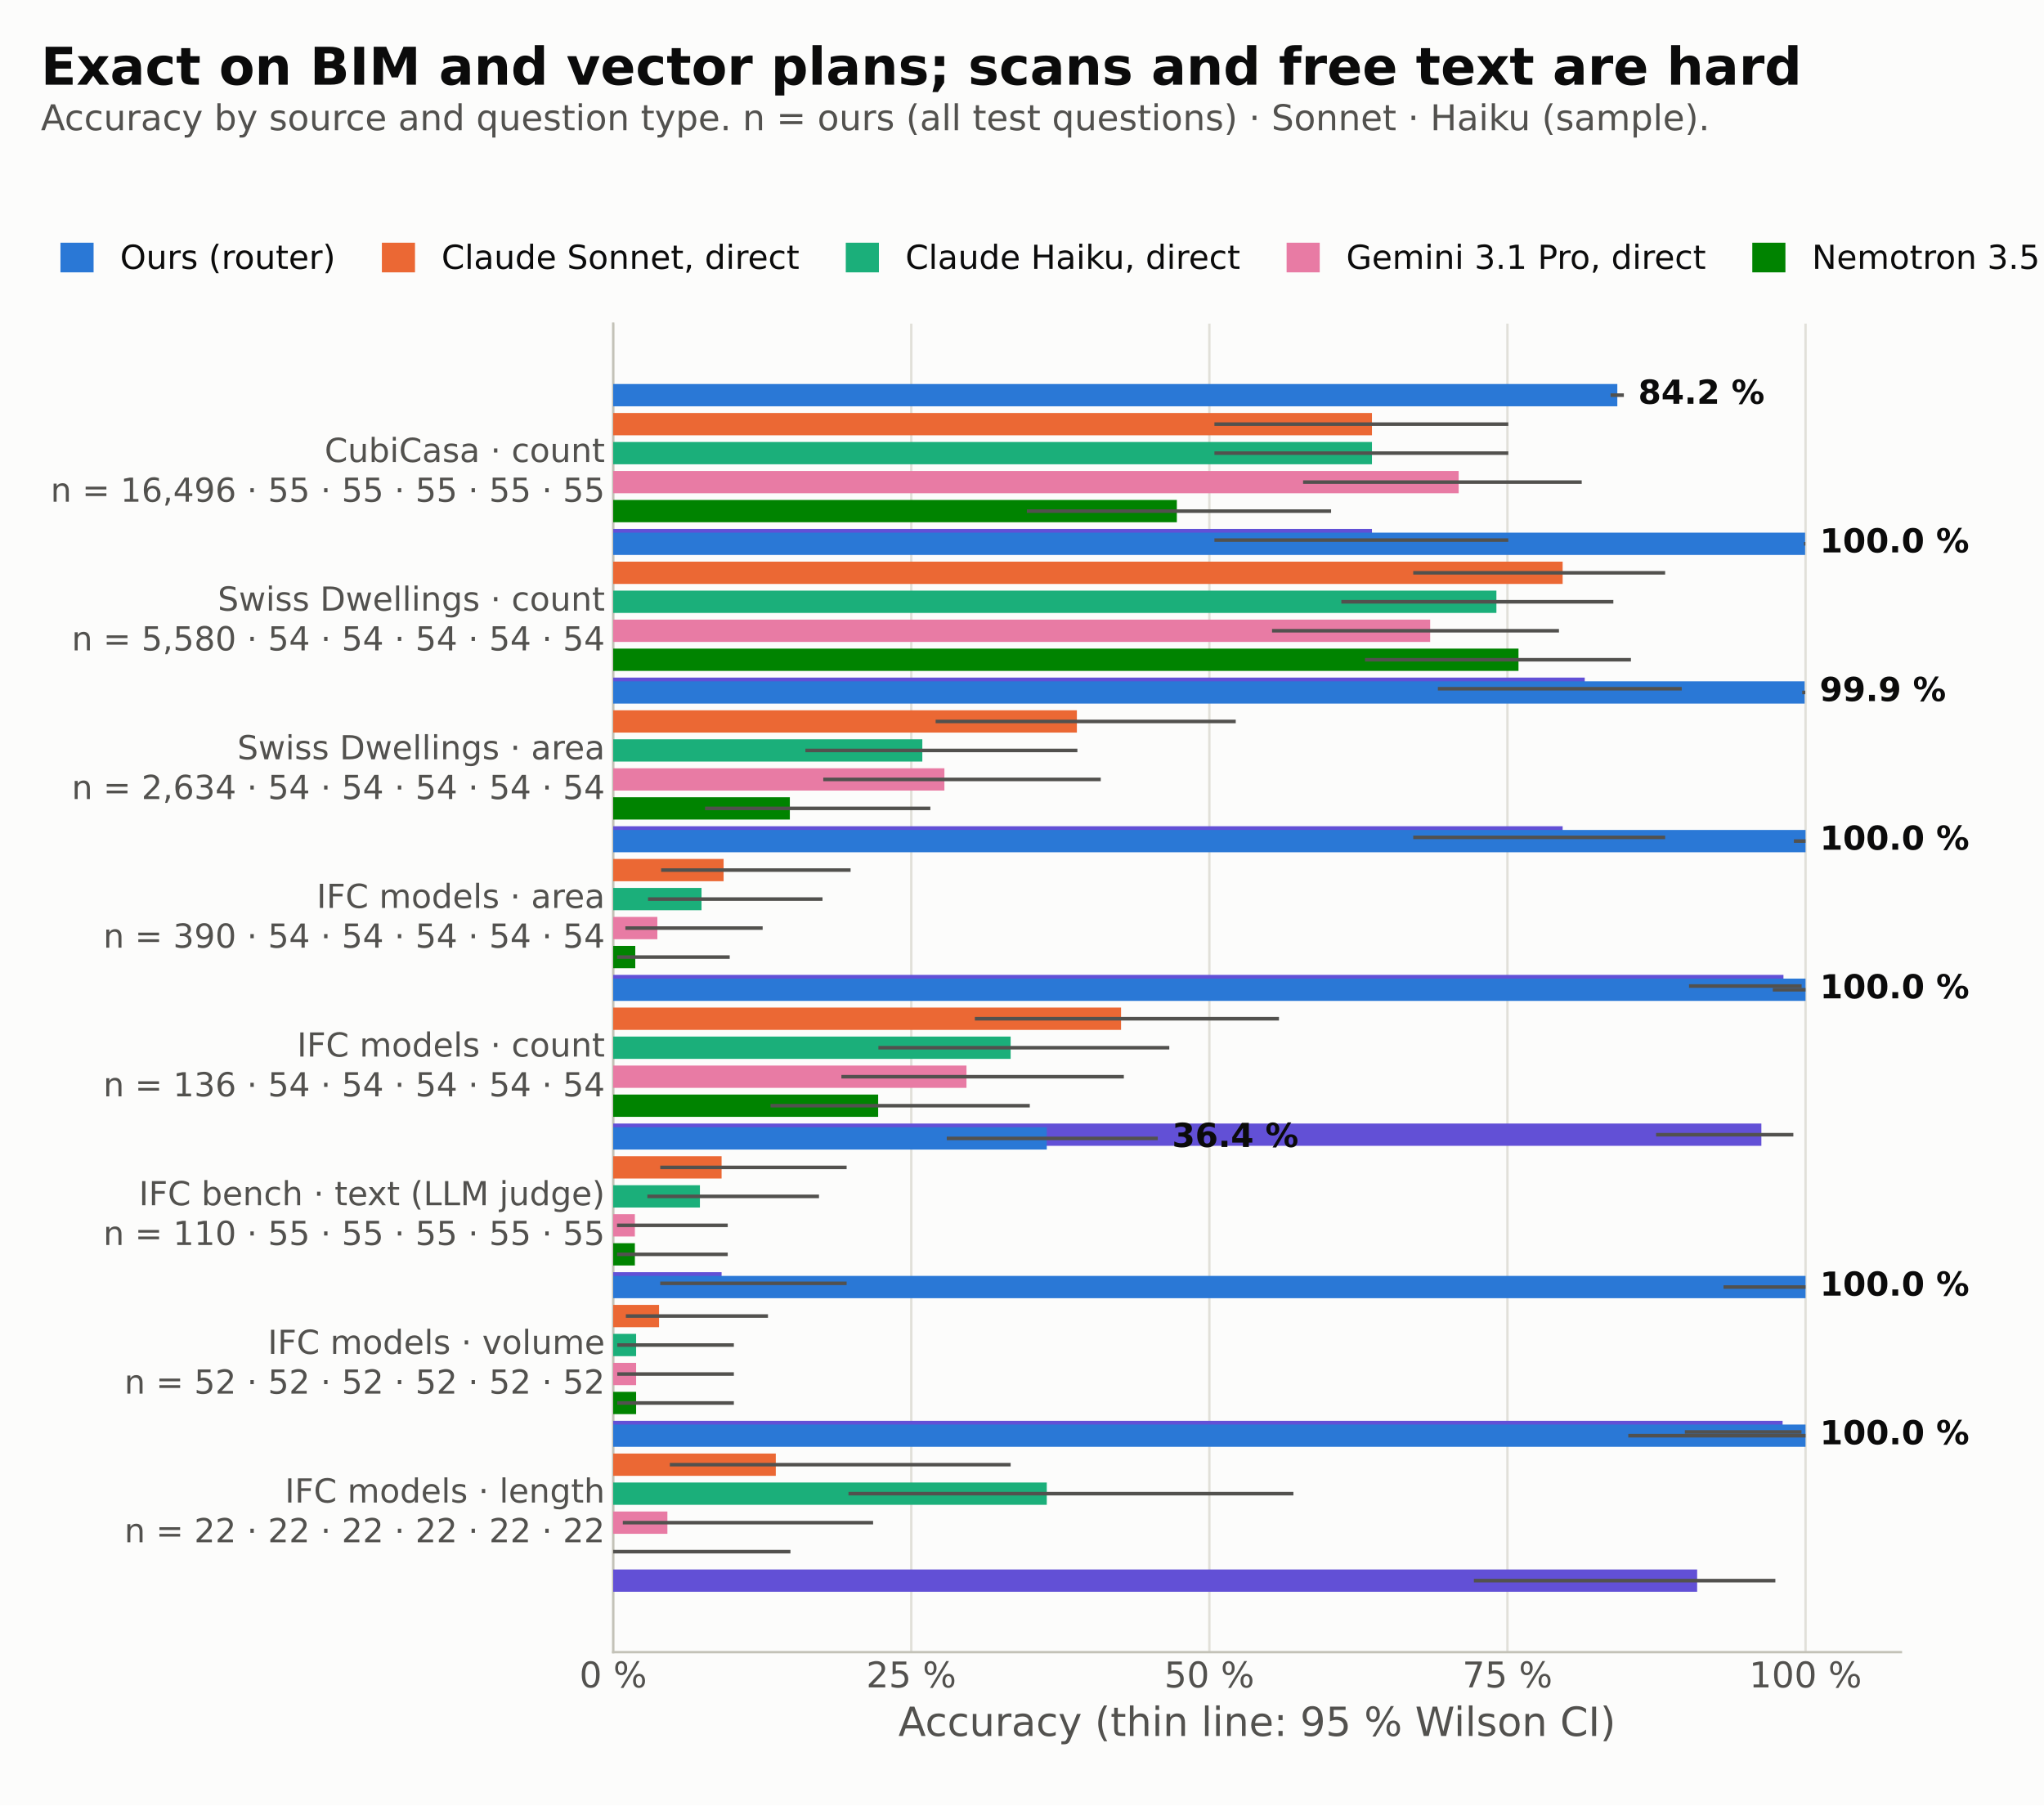
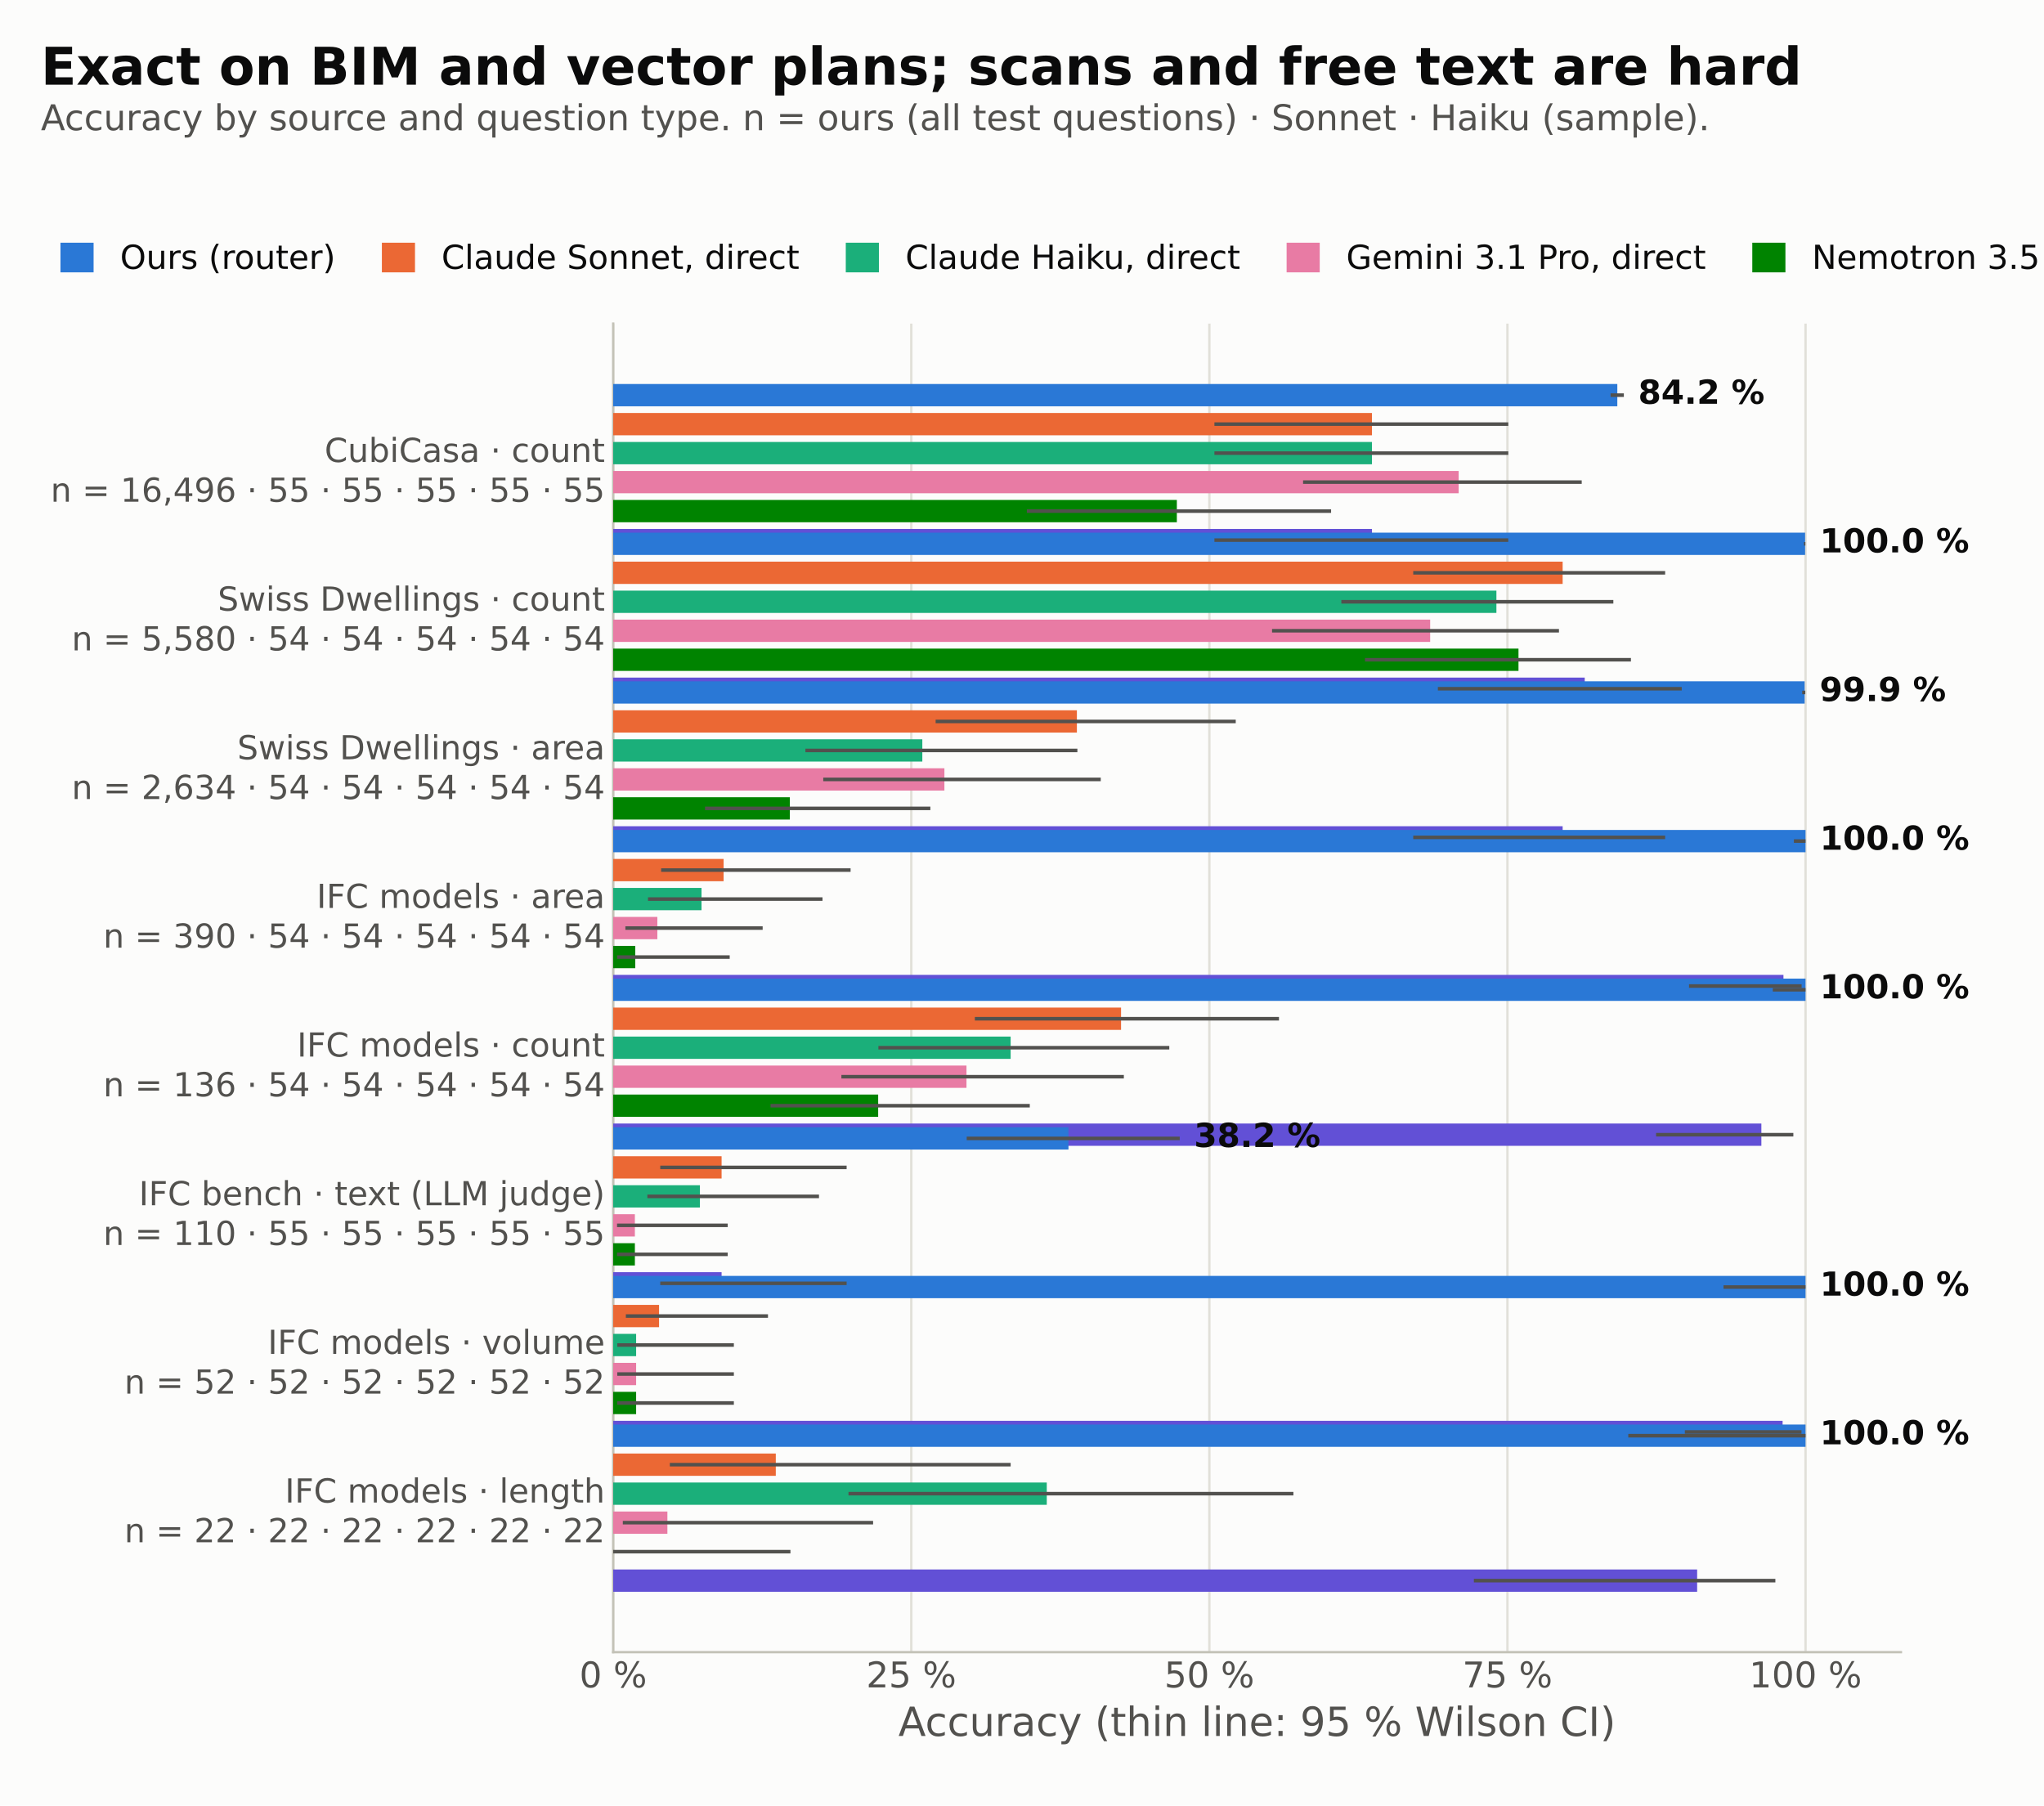
<svg xmlns="http://www.w3.org/2000/svg" width="864pt" height="763.2pt" viewBox="0 0 864 763.2" version="1.1">
  <defs>
    <style type="text/css">*{stroke-linejoin: round; stroke-linecap: butt}</style>
  </defs>
  <g id="figure_1">
    <g id="patch_1">
      <path d="M 0 763.2  L 864 763.2  L 864 0  L 0 0  z " style="fill: #fcfcfb" />
    </g>
    <g id="axes_1">
      <g id="patch_2">
        <path d="M 259.2 698.4  L 803.52 698.4  L 803.52 136.8  L 259.2 136.8  z " style="fill: #fcfcfb" />
      </g>
      <g id="matplotlib.axis_1">
        <g id="xtick_1">
          <g id="line2d_1">
-             <path d="M 259.2 698.4  L 259.2 136.8  " clip-path="url(#p89547abc5b)" style="fill: none; stroke: #e1e0d9; stroke-linecap: square" />
+             <path d="M 259.2 698.4  L 259.2 136.8  " clip-path="url(#p0545874acb)" style="fill: none; stroke: #e1e0d9; stroke-linecap: square" />
          </g>
          <g id="line2d_2" />
          <g id="text_1">
            <text style="font-size: 15px; font-family: 'DejaVu Sans'; text-anchor: middle; fill: #52514e" x="259.2" y="713.296" transform="rotate(-0 259.2 713.2965)">0 %</text>
          </g>
        </g>
        <g id="xtick_2">
          <g id="line2d_3">
-             <path d="M 385.2 698.4  L 385.2 136.8  " clip-path="url(#p89547abc5b)" style="fill: none; stroke: #e1e0d9; stroke-linecap: square" />
+             <path d="M 385.2 698.4  L 385.2 136.8  " clip-path="url(#p0545874acb)" style="fill: none; stroke: #e1e0d9; stroke-linecap: square" />
          </g>
          <g id="line2d_4" />
          <g id="text_2">
            <text style="font-size: 15px; font-family: 'DejaVu Sans'; text-anchor: middle; fill: #52514e" x="385.2" y="713.296" transform="rotate(-0 385.2 713.2965)">25 %</text>
          </g>
        </g>
        <g id="xtick_3">
          <g id="line2d_5">
-             <path d="M 511.2 698.4  L 511.2 136.8  " clip-path="url(#p89547abc5b)" style="fill: none; stroke: #e1e0d9; stroke-linecap: square" />
+             <path d="M 511.2 698.4  L 511.2 136.8  " clip-path="url(#p0545874acb)" style="fill: none; stroke: #e1e0d9; stroke-linecap: square" />
          </g>
          <g id="line2d_6" />
          <g id="text_3">
            <text style="font-size: 15px; font-family: 'DejaVu Sans'; text-anchor: middle; fill: #52514e" x="511.2" y="713.296" transform="rotate(-0 511.2 713.2965)">50 %</text>
          </g>
        </g>
        <g id="xtick_4">
          <g id="line2d_7">
-             <path d="M 637.2 698.4  L 637.2 136.8  " clip-path="url(#p89547abc5b)" style="fill: none; stroke: #e1e0d9; stroke-linecap: square" />
+             <path d="M 637.2 698.4  L 637.2 136.8  " clip-path="url(#p0545874acb)" style="fill: none; stroke: #e1e0d9; stroke-linecap: square" />
          </g>
          <g id="line2d_8" />
          <g id="text_4">
            <text style="font-size: 15px; font-family: 'DejaVu Sans'; text-anchor: middle; fill: #52514e" x="637.2" y="713.296" transform="rotate(-0 637.2 713.2965)">75 %</text>
          </g>
        </g>
        <g id="xtick_5">
          <g id="line2d_9">
-             <path d="M 763.2 698.4  L 763.2 136.8  " clip-path="url(#p89547abc5b)" style="fill: none; stroke: #e1e0d9; stroke-linecap: square" />
+             <path d="M 763.2 698.4  L 763.2 136.8  " clip-path="url(#p0545874acb)" style="fill: none; stroke: #e1e0d9; stroke-linecap: square" />
          </g>
          <g id="line2d_10" />
          <g id="text_5">
            <text style="font-size: 15px; font-family: 'DejaVu Sans'; text-anchor: middle; fill: #52514e" x="763.2" y="713.296" transform="rotate(-0 763.2 713.2965)">100 %</text>
          </g>
        </g>
        <g id="text_6">
          <text style="font-size: 17px; font-family: 'DejaVu Sans'; text-anchor: middle; fill: #52514e" x="531.36" y="733.817" transform="rotate(-0 531.36 733.8173)">Accuracy (thin line: 95 % Wilson CI)</text>
        </g>
      </g>
      <g id="matplotlib.axis_2">
        <g id="ytick_1">
          <g id="line2d_11" />
          <g id="text_7">
            <text style="font-size: 14px; font-family: 'DejaVu Sans'; fill: #52514e" transform="translate(137.2009 195.291)">CubiCasa · count</text>
            <text style="font-size: 14px; font-family: 'DejaVu Sans'; fill: #52514e" transform="translate(21.39469 212.0937)">n = 16,496 · 55 · 55 · 55 · 55 · 55</text>
          </g>
        </g>
        <g id="ytick_2">
          <g id="line2d_12" />
          <g id="text_8">
            <text style="font-size: 14px; font-family: 'DejaVu Sans'; fill: #52514e" transform="translate(92.02688 258.1273)">Swiss Dwellings · count</text>
            <text style="font-size: 14px; font-family: 'DejaVu Sans'; fill: #52514e" transform="translate(30.30219 274.93)">n = 5,580 · 54 · 54 · 54 · 54 · 54</text>
          </g>
        </g>
        <g id="ytick_3">
          <g id="line2d_13" />
          <g id="text_9">
            <text style="font-size: 14px; font-family: 'DejaVu Sans'; fill: #52514e" transform="translate(100.3044 320.9637)">Swiss Dwellings · area</text>
            <text style="font-size: 14px; font-family: 'DejaVu Sans'; fill: #52514e" transform="translate(30.30219 337.7664)">n = 2,634 · 54 · 54 · 54 · 54 · 54</text>
          </g>
        </g>
        <g id="ytick_4">
          <g id="line2d_14" />
          <g id="text_10">
            <text style="font-size: 14px; font-family: 'DejaVu Sans'; fill: #52514e" transform="translate(133.8366 383.8)">IFC models · area</text>
            <text style="font-size: 14px; font-family: 'DejaVu Sans'; fill: #52514e" transform="translate(43.65906 400.6028)">n = 390 · 54 · 54 · 54 · 54 · 54</text>
          </g>
        </g>
        <g id="ytick_5">
          <g id="line2d_15" />
          <g id="text_11">
            <text style="font-size: 14px; font-family: 'DejaVu Sans'; fill: #52514e" transform="translate(125.5591 446.6364)">IFC models · count</text>
            <text style="font-size: 14px; font-family: 'DejaVu Sans'; fill: #52514e" transform="translate(43.65906 463.4391)">n = 136 · 54 · 54 · 54 · 54 · 54</text>
          </g>
        </g>
        <g id="ytick_6">
          <g id="line2d_16" />
          <g id="text_12">
            <text style="font-size: 14px; font-family: 'DejaVu Sans'; fill: #52514e" transform="translate(58.71125 509.4728)">IFC bench · text (LLM judge)</text>
            <text style="font-size: 14px; font-family: 'DejaVu Sans'; fill: #52514e" transform="translate(43.65906 526.2755)">n = 110 · 55 · 55 · 55 · 55 · 55</text>
          </g>
        </g>
        <g id="ytick_7">
          <g id="line2d_17" />
          <g id="text_13">
            <text style="font-size: 14px; font-family: 'DejaVu Sans'; fill: #52514e" transform="translate(113.1909 572.3091)">IFC models · volume</text>
            <text style="font-size: 14px; font-family: 'DejaVu Sans'; fill: #52514e" transform="translate(52.56656 589.1119)">n = 52 · 52 · 52 · 52 · 52 · 52</text>
          </g>
        </g>
        <g id="ytick_8">
          <g id="line2d_18" />
          <g id="text_14">
            <text style="font-size: 14px; font-family: 'DejaVu Sans'; fill: #52514e" transform="translate(120.4316 635.1455)">IFC models · length</text>
            <text style="font-size: 14px; font-family: 'DejaVu Sans'; fill: #52514e" transform="translate(52.56656 651.9482)">n = 22 · 22 · 22 · 22 · 22 · 22</text>
          </g>
        </g>
      </g>
      <g id="patch_3">
        <path d="M 259.2 698.4  L 259.2 136.8  " style="fill: none; stroke: #c3c2b7; stroke-linejoin: miter; stroke-linecap: square" />
      </g>
      <g id="patch_4">
        <path d="M 259.2 698.4  L 803.52 698.4  " style="fill: none; stroke: #c3c2b7; stroke-linejoin: miter; stroke-linecap: square" />
      </g>
      <g id="patch_5">
-         <path d="M 259.2 171.753  L 683.64 171.753  L 683.64 162.327  L 259.2 162.327  z " clip-path="url(#p89547abc5b)" style="fill: #2a78d6" />
+         <path d="M 259.2 171.753  L 683.64 171.753  L 683.64 162.327  L 259.2 162.327  z " clip-path="url(#p0545874acb)" style="fill: #2a78d6" />
      </g>
      <g id="text_15">
        <text style="font-weight: 700; font-size: 14px; font-family: 'DejaVu Sans'; text-anchor: start; fill: #0b0b0b" x="692.452" y="170.677" transform="rotate(-0 692.4524 170.6767)">84.2 %</text>
      </g>
      <g id="patch_6">
-         <path d="M 259.2 184.006  L 579.927 184.006  L 579.927 174.58  L 259.2 174.58  z " clip-path="url(#p89547abc5b)" style="fill: #eb6834" />
+         <path d="M 259.2 184.006  L 579.927 184.006  L 579.927 174.58  L 259.2 174.58  z " clip-path="url(#p0545874acb)" style="fill: #eb6834" />
      </g>
      <g id="patch_7">
-         <path d="M 259.2 196.259  L 579.927 196.259  L 579.927 186.833  L 259.2 186.833  z " clip-path="url(#p89547abc5b)" style="fill: #1baf7a" />
+         <path d="M 259.2 196.259  L 579.927 196.259  L 579.927 186.833  L 259.2 186.833  z " clip-path="url(#p0545874acb)" style="fill: #1baf7a" />
      </g>
      <g id="patch_8">
-         <path d="M 259.2 208.512  L 616.582 208.512  L 616.582 199.087  L 259.2 199.087  z " clip-path="url(#p89547abc5b)" style="fill: #e87ba4" />
+         <path d="M 259.2 208.512  L 616.582 208.512  L 616.582 199.087  L 259.2 199.087  z " clip-path="url(#p0545874acb)" style="fill: #e87ba4" />
      </g>
      <g id="patch_9">
-         <path d="M 259.2 220.765  L 497.455 220.765  L 497.455 211.34  L 259.2 211.34  z " clip-path="url(#p89547abc5b)" style="fill: #008300" />
+         <path d="M 259.2 220.765  L 497.455 220.765  L 497.455 211.34  L 259.2 211.34  z " clip-path="url(#p0545874acb)" style="fill: #008300" />
      </g>
      <g id="patch_10">
-         <path d="M 259.2 233.018  L 579.927 233.018  L 579.927 223.593  L 259.2 223.593  z " clip-path="url(#p89547abc5b)" style="fill: #6250d6" />
+         <path d="M 259.2 233.018  L 579.927 233.018  L 579.927 223.593  L 259.2 223.593  z " clip-path="url(#p0545874acb)" style="fill: #6250d6" />
      </g>
      <g id="patch_11">
-         <path d="M 259.2 234.589  L 763.019 234.589  L 763.019 225.164  L 259.2 225.164  z " clip-path="url(#p89547abc5b)" style="fill: #2a78d6" />
+         <path d="M 259.2 234.589  L 763.019 234.589  L 763.019 225.164  L 259.2 225.164  z " clip-path="url(#p0545874acb)" style="fill: #2a78d6" />
      </g>
      <g id="text_16">
        <text style="font-weight: 700; font-size: 14px; font-family: 'DejaVu Sans'; text-anchor: start; fill: #0b0b0b" x="769.198" y="233.513" transform="rotate(-0 769.1985 233.5131)">100.0 %</text>
      </g>
      <g id="patch_12">
-         <path d="M 259.2 246.842  L 660.533 246.842  L 660.533 237.417  L 259.2 237.417  z " clip-path="url(#p89547abc5b)" style="fill: #eb6834" />
+         <path d="M 259.2 246.842  L 660.533 246.842  L 660.533 237.417  L 259.2 237.417  z " clip-path="url(#p0545874acb)" style="fill: #eb6834" />
      </g>
      <g id="patch_13">
-         <path d="M 259.2 259.095  L 632.533 259.095  L 632.533 249.67  L 259.2 249.67  z " clip-path="url(#p89547abc5b)" style="fill: #1baf7a" />
+         <path d="M 259.2 259.095  L 632.533 259.095  L 632.533 249.67  L 259.2 249.67  z " clip-path="url(#p0545874acb)" style="fill: #1baf7a" />
      </g>
      <g id="patch_14">
-         <path d="M 259.2 271.348  L 604.533 271.348  L 604.533 261.923  L 259.2 261.923  z " clip-path="url(#p89547abc5b)" style="fill: #e87ba4" />
+         <path d="M 259.2 271.348  L 604.533 271.348  L 604.533 261.923  L 259.2 261.923  z " clip-path="url(#p0545874acb)" style="fill: #e87ba4" />
      </g>
      <g id="patch_15">
-         <path d="M 259.2 283.601  L 641.867 283.601  L 641.867 274.176  L 259.2 274.176  z " clip-path="url(#p89547abc5b)" style="fill: #008300" />
+         <path d="M 259.2 283.601  L 641.867 283.601  L 641.867 274.176  L 259.2 274.176  z " clip-path="url(#p0545874acb)" style="fill: #008300" />
      </g>
      <g id="patch_16">
-         <path d="M 259.2 295.855  L 669.867 295.855  L 669.867 286.429  L 259.2 286.429  z " clip-path="url(#p89547abc5b)" style="fill: #6250d6" />
+         <path d="M 259.2 295.855  L 669.867 295.855  L 669.867 286.429  L 259.2 286.429  z " clip-path="url(#p0545874acb)" style="fill: #6250d6" />
      </g>
      <g id="patch_17">
-         <path d="M 259.2 297.425  L 762.817 297.425  L 762.817 288  L 259.2 288  z " clip-path="url(#p89547abc5b)" style="fill: #2a78d6" />
+         <path d="M 259.2 297.425  L 762.817 297.425  L 762.817 288  L 259.2 288  z " clip-path="url(#p0545874acb)" style="fill: #2a78d6" />
      </g>
      <g id="text_17">
        <text style="font-weight: 700; font-size: 14px; font-family: 'DejaVu Sans'; text-anchor: start; fill: #0b0b0b" x="769.143" y="296.349" transform="rotate(-0 769.143 296.3494)">99.9 %</text>
      </g>
      <g id="patch_18">
-         <path d="M 259.2 309.679  L 455.2 309.679  L 455.2 300.253  L 259.2 300.253  z " clip-path="url(#p89547abc5b)" style="fill: #eb6834" />
+         <path d="M 259.2 309.679  L 455.2 309.679  L 455.2 300.253  L 259.2 300.253  z " clip-path="url(#p0545874acb)" style="fill: #eb6834" />
      </g>
      <g id="patch_19">
-         <path d="M 259.2 321.932  L 389.867 321.932  L 389.867 312.506  L 259.2 312.506  z " clip-path="url(#p89547abc5b)" style="fill: #1baf7a" />
+         <path d="M 259.2 321.932  L 389.867 321.932  L 389.867 312.506  L 259.2 312.506  z " clip-path="url(#p0545874acb)" style="fill: #1baf7a" />
      </g>
      <g id="patch_20">
-         <path d="M 259.2 334.185  L 399.2 334.185  L 399.2 324.759  L 259.2 324.759  z " clip-path="url(#p89547abc5b)" style="fill: #e87ba4" />
+         <path d="M 259.2 334.185  L 399.2 334.185  L 399.2 324.759  L 259.2 324.759  z " clip-path="url(#p0545874acb)" style="fill: #e87ba4" />
      </g>
      <g id="patch_21">
-         <path d="M 259.2 346.438  L 333.867 346.438  L 333.867 337.012  L 259.2 337.012  z " clip-path="url(#p89547abc5b)" style="fill: #008300" />
+         <path d="M 259.2 346.438  L 333.867 346.438  L 333.867 337.012  L 259.2 337.012  z " clip-path="url(#p0545874acb)" style="fill: #008300" />
      </g>
      <g id="patch_22">
-         <path d="M 259.2 358.691  L 660.533 358.691  L 660.533 349.265  L 259.2 349.265  z " clip-path="url(#p89547abc5b)" style="fill: #6250d6" />
+         <path d="M 259.2 358.691  L 660.533 358.691  L 660.533 349.265  L 259.2 349.265  z " clip-path="url(#p0545874acb)" style="fill: #6250d6" />
      </g>
      <g id="patch_23">
-         <path d="M 259.2 360.262  L 763.2 360.262  L 763.2 350.836  L 259.2 350.836  z " clip-path="url(#p89547abc5b)" style="fill: #2a78d6" />
+         <path d="M 259.2 360.262  L 763.2 360.262  L 763.2 350.836  L 259.2 350.836  z " clip-path="url(#p0545874acb)" style="fill: #2a78d6" />
      </g>
      <g id="text_18">
        <text style="font-weight: 700; font-size: 14px; font-family: 'DejaVu Sans'; text-anchor: start; fill: #0b0b0b" x="769.248" y="359.186" transform="rotate(-0 769.248 359.1858)">100.0 %</text>
      </g>
      <g id="patch_24">
-         <path d="M 259.2 372.515  L 305.867 372.515  L 305.867 363.089  L 259.2 363.089  z " clip-path="url(#p89547abc5b)" style="fill: #eb6834" />
+         <path d="M 259.2 372.515  L 305.867 372.515  L 305.867 363.089  L 259.2 363.089  z " clip-path="url(#p0545874acb)" style="fill: #eb6834" />
      </g>
      <g id="patch_25">
-         <path d="M 259.2 384.768  L 296.533 384.768  L 296.533 375.343  L 259.2 375.343  z " clip-path="url(#p89547abc5b)" style="fill: #1baf7a" />
+         <path d="M 259.2 384.768  L 296.533 384.768  L 296.533 375.343  L 259.2 375.343  z " clip-path="url(#p0545874acb)" style="fill: #1baf7a" />
      </g>
      <g id="patch_26">
-         <path d="M 259.2 397.021  L 277.867 397.021  L 277.867 387.596  L 259.2 387.596  z " clip-path="url(#p89547abc5b)" style="fill: #e87ba4" />
+         <path d="M 259.2 397.021  L 277.867 397.021  L 277.867 387.596  L 259.2 387.596  z " clip-path="url(#p0545874acb)" style="fill: #e87ba4" />
      </g>
      <g id="patch_27">
-         <path d="M 259.2 409.274  L 268.533 409.274  L 268.533 399.849  L 259.2 399.849  z " clip-path="url(#p89547abc5b)" style="fill: #008300" />
+         <path d="M 259.2 409.274  L 268.533 409.274  L 268.533 399.849  L 259.2 399.849  z " clip-path="url(#p0545874acb)" style="fill: #008300" />
      </g>
      <g id="patch_28">
-         <path d="M 259.2 421.527  L 753.867 421.527  L 753.867 412.102  L 259.2 412.102  z " clip-path="url(#p89547abc5b)" style="fill: #6250d6" />
+         <path d="M 259.2 421.527  L 753.867 421.527  L 753.867 412.102  L 259.2 412.102  z " clip-path="url(#p0545874acb)" style="fill: #6250d6" />
      </g>
      <g id="patch_29">
-         <path d="M 259.2 423.098  L 763.2 423.098  L 763.2 413.673  L 259.2 413.673  z " clip-path="url(#p89547abc5b)" style="fill: #2a78d6" />
+         <path d="M 259.2 423.098  L 763.2 423.098  L 763.2 413.673  L 259.2 413.673  z " clip-path="url(#p0545874acb)" style="fill: #2a78d6" />
      </g>
      <g id="text_19">
        <text style="font-weight: 700; font-size: 14px; font-family: 'DejaVu Sans'; text-anchor: start; fill: #0b0b0b" x="769.248" y="422.022" transform="rotate(-0 769.248 422.0222)">100.0 %</text>
      </g>
      <g id="patch_30">
-         <path d="M 259.2 435.351  L 473.867 435.351  L 473.867 425.926  L 259.2 425.926  z " clip-path="url(#p89547abc5b)" style="fill: #eb6834" />
+         <path d="M 259.2 435.351  L 473.867 435.351  L 473.867 425.926  L 259.2 425.926  z " clip-path="url(#p0545874acb)" style="fill: #eb6834" />
      </g>
      <g id="patch_31">
-         <path d="M 259.2 447.604  L 427.2 447.604  L 427.2 438.179  L 259.2 438.179  z " clip-path="url(#p89547abc5b)" style="fill: #1baf7a" />
+         <path d="M 259.2 447.604  L 427.2 447.604  L 427.2 438.179  L 259.2 438.179  z " clip-path="url(#p0545874acb)" style="fill: #1baf7a" />
      </g>
      <g id="patch_32">
-         <path d="M 259.2 459.857  L 408.533 459.857  L 408.533 450.432  L 259.2 450.432  z " clip-path="url(#p89547abc5b)" style="fill: #e87ba4" />
+         <path d="M 259.2 459.857  L 408.533 459.857  L 408.533 450.432  L 259.2 450.432  z " clip-path="url(#p0545874acb)" style="fill: #e87ba4" />
      </g>
      <g id="patch_33">
-         <path d="M 259.2 472.111  L 371.2 472.111  L 371.2 462.685  L 259.2 462.685  z " clip-path="url(#p89547abc5b)" style="fill: #008300" />
+         <path d="M 259.2 472.111  L 371.2 472.111  L 371.2 462.685  L 259.2 462.685  z " clip-path="url(#p0545874acb)" style="fill: #008300" />
      </g>
      <g id="patch_34">
-         <path d="M 259.2 484.364  L 744.533 484.364  L 744.533 474.938  L 259.2 474.938  z " clip-path="url(#p89547abc5b)" style="fill: #6250d6" />
+         <path d="M 259.2 484.364  L 744.533 484.364  L 744.533 474.938  L 259.2 474.938  z " clip-path="url(#p0545874acb)" style="fill: #6250d6" />
      </g>
      <g id="patch_35">
-         <path d="M 259.2 485.935  L 442.473 485.935  L 442.473 476.509  L 259.2 476.509  z " clip-path="url(#p89547abc5b)" style="fill: #2a78d6" />
+         <path d="M 259.2 485.935  L 451.636 485.935  L 451.636 476.509  L 259.2 476.509  z " clip-path="url(#p0545874acb)" style="fill: #2a78d6" />
      </g>
      <g id="text_20">
-         <text style="font-weight: 700; font-size: 14px; font-family: 'DejaVu Sans'; text-anchor: start; fill: #0b0b0b" x="495.437" y="484.859" transform="rotate(-0 495.4366 484.8585)">36.4 %</text>
+         <text style="font-weight: 700; font-size: 14px; font-family: 'DejaVu Sans'; text-anchor: start; fill: #0b0b0b" x="504.719" y="484.859" transform="rotate(-0 504.7187 484.8585)">38.2 %</text>
      </g>
      <g id="patch_36">
-         <path d="M 259.2 498.188  L 305.018 498.188  L 305.018 488.762  L 259.2 488.762  z " clip-path="url(#p89547abc5b)" style="fill: #eb6834" />
+         <path d="M 259.2 498.188  L 305.018 498.188  L 305.018 488.762  L 259.2 488.762  z " clip-path="url(#p0545874acb)" style="fill: #eb6834" />
      </g>
      <g id="patch_37">
-         <path d="M 259.2 510.441  L 295.855 510.441  L 295.855 501.015  L 259.2 501.015  z " clip-path="url(#p89547abc5b)" style="fill: #1baf7a" />
+         <path d="M 259.2 510.441  L 295.855 510.441  L 295.855 501.015  L 259.2 501.015  z " clip-path="url(#p0545874acb)" style="fill: #1baf7a" />
      </g>
      <g id="patch_38">
-         <path d="M 259.2 522.694  L 268.364 522.694  L 268.364 513.268  L 259.2 513.268  z " clip-path="url(#p89547abc5b)" style="fill: #e87ba4" />
+         <path d="M 259.2 522.694  L 268.364 522.694  L 268.364 513.268  L 259.2 513.268  z " clip-path="url(#p0545874acb)" style="fill: #e87ba4" />
      </g>
      <g id="patch_39">
-         <path d="M 259.2 534.947  L 268.364 534.947  L 268.364 525.521  L 259.2 525.521  z " clip-path="url(#p89547abc5b)" style="fill: #008300" />
+         <path d="M 259.2 534.947  L 268.364 534.947  L 268.364 525.521  L 259.2 525.521  z " clip-path="url(#p0545874acb)" style="fill: #008300" />
      </g>
      <g id="patch_40">
-         <path d="M 259.2 547.2  L 305.018 547.2  L 305.018 537.775  L 259.2 537.775  z " clip-path="url(#p89547abc5b)" style="fill: #6250d6" />
+         <path d="M 259.2 547.2  L 305.018 547.2  L 305.018 537.775  L 259.2 537.775  z " clip-path="url(#p0545874acb)" style="fill: #6250d6" />
      </g>
      <g id="patch_41">
-         <path d="M 259.2 548.771  L 763.2 548.771  L 763.2 539.345  L 259.2 539.345  z " clip-path="url(#p89547abc5b)" style="fill: #2a78d6" />
+         <path d="M 259.2 548.771  L 763.2 548.771  L 763.2 539.345  L 259.2 539.345  z " clip-path="url(#p0545874acb)" style="fill: #2a78d6" />
      </g>
      <g id="text_21">
        <text style="font-weight: 700; font-size: 14px; font-family: 'DejaVu Sans'; text-anchor: start; fill: #0b0b0b" x="769.248" y="547.695" transform="rotate(-0 769.248 547.6949)">100.0 %</text>
      </g>
      <g id="patch_42">
-         <path d="M 259.2 561.024  L 278.585 561.024  L 278.585 551.599  L 259.2 551.599  z " clip-path="url(#p89547abc5b)" style="fill: #eb6834" />
+         <path d="M 259.2 561.024  L 278.585 561.024  L 278.585 551.599  L 259.2 551.599  z " clip-path="url(#p0545874acb)" style="fill: #eb6834" />
      </g>
      <g id="patch_43">
-         <path d="M 259.2 573.277  L 268.892 573.277  L 268.892 563.852  L 259.2 563.852  z " clip-path="url(#p89547abc5b)" style="fill: #1baf7a" />
+         <path d="M 259.2 573.277  L 268.892 573.277  L 268.892 563.852  L 259.2 563.852  z " clip-path="url(#p0545874acb)" style="fill: #1baf7a" />
      </g>
      <g id="patch_44">
-         <path d="M 259.2 585.53  L 268.892 585.53  L 268.892 576.105  L 259.2 576.105  z " clip-path="url(#p89547abc5b)" style="fill: #e87ba4" />
+         <path d="M 259.2 585.53  L 268.892 585.53  L 268.892 576.105  L 259.2 576.105  z " clip-path="url(#p0545874acb)" style="fill: #e87ba4" />
      </g>
      <g id="patch_45">
-         <path d="M 259.2 597.783  L 268.892 597.783  L 268.892 588.358  L 259.2 588.358  z " clip-path="url(#p89547abc5b)" style="fill: #008300" />
+         <path d="M 259.2 597.783  L 268.892 597.783  L 268.892 588.358  L 259.2 588.358  z " clip-path="url(#p0545874acb)" style="fill: #008300" />
      </g>
      <g id="patch_46">
-         <path d="M 259.2 610.036  L 753.508 610.036  L 753.508 600.611  L 259.2 600.611  z " clip-path="url(#p89547abc5b)" style="fill: #6250d6" />
+         <path d="M 259.2 610.036  L 753.508 610.036  L 753.508 600.611  L 259.2 600.611  z " clip-path="url(#p0545874acb)" style="fill: #6250d6" />
      </g>
      <g id="patch_47">
-         <path d="M 259.2 611.607  L 763.2 611.607  L 763.2 602.182  L 259.2 602.182  z " clip-path="url(#p89547abc5b)" style="fill: #2a78d6" />
+         <path d="M 259.2 611.607  L 763.2 611.607  L 763.2 602.182  L 259.2 602.182  z " clip-path="url(#p0545874acb)" style="fill: #2a78d6" />
      </g>
      <g id="text_22">
        <text style="font-weight: 700; font-size: 14px; font-family: 'DejaVu Sans'; text-anchor: start; fill: #0b0b0b" x="769.248" y="610.531" transform="rotate(-0 769.248 610.5313)">100.0 %</text>
      </g>
      <g id="patch_48">
-         <path d="M 259.2 623.86  L 327.927 623.86  L 327.927 614.435  L 259.2 614.435  z " clip-path="url(#p89547abc5b)" style="fill: #eb6834" />
+         <path d="M 259.2 623.86  L 327.927 623.86  L 327.927 614.435  L 259.2 614.435  z " clip-path="url(#p0545874acb)" style="fill: #eb6834" />
      </g>
      <g id="patch_49">
-         <path d="M 259.2 636.113  L 442.473 636.113  L 442.473 626.688  L 259.2 626.688  z " clip-path="url(#p89547abc5b)" style="fill: #1baf7a" />
+         <path d="M 259.2 636.113  L 442.473 636.113  L 442.473 626.688  L 259.2 626.688  z " clip-path="url(#p0545874acb)" style="fill: #1baf7a" />
      </g>
      <g id="patch_50">
-         <path d="M 259.2 648.367  L 282.109 648.367  L 282.109 638.941  L 259.2 638.941  z " clip-path="url(#p89547abc5b)" style="fill: #e87ba4" />
+         <path d="M 259.2 648.367  L 282.109 648.367  L 282.109 638.941  L 259.2 638.941  z " clip-path="url(#p0545874acb)" style="fill: #e87ba4" />
      </g>
      <g id="patch_51">
-         <path d="M 259.2 660.62  L 259.2 660.62  L 259.2 651.194  L 259.2 651.194  z " clip-path="url(#p89547abc5b)" style="fill: #008300" />
+         <path d="M 259.2 660.62  L 259.2 660.62  L 259.2 651.194  L 259.2 651.194  z " clip-path="url(#p0545874acb)" style="fill: #008300" />
      </g>
      <g id="patch_52">
-         <path d="M 259.2 672.873  L 717.382 672.873  L 717.382 663.447  L 259.2 663.447  z " clip-path="url(#p89547abc5b)" style="fill: #6250d6" />
+         <path d="M 259.2 672.873  L 717.382 672.873  L 717.382 663.447  L 259.2 663.447  z " clip-path="url(#p0545874acb)" style="fill: #6250d6" />
      </g>
      <g id="line2d_19">
-         <path d="M 680.796 167.04  L 686.404 167.04  " clip-path="url(#p89547abc5b)" style="fill: none; stroke: #52514e; stroke-width: 1.5" />
+         <path d="M 680.796 167.04  L 686.404 167.04  " clip-path="url(#p0545874acb)" style="fill: none; stroke: #52514e; stroke-width: 1.5" />
      </g>
      <g id="line2d_20">
-         <path d="M 513.331 179.293  L 637.55 179.293  " clip-path="url(#p89547abc5b)" style="fill: none; stroke: #52514e; stroke-width: 1.5" />
+         <path d="M 513.331 179.293  L 637.55 179.293  " clip-path="url(#p0545874acb)" style="fill: none; stroke: #52514e; stroke-width: 1.5" />
      </g>
      <g id="line2d_21">
-         <path d="M 513.331 191.546  L 637.55 191.546  " clip-path="url(#p89547abc5b)" style="fill: none; stroke: #52514e; stroke-width: 1.5" />
+         <path d="M 513.331 191.546  L 637.55 191.546  " clip-path="url(#p0545874acb)" style="fill: none; stroke: #52514e; stroke-width: 1.5" />
      </g>
      <g id="line2d_22">
-         <path d="M 550.811 203.799  L 668.593 203.799  " clip-path="url(#p89547abc5b)" style="fill: none; stroke: #52514e; stroke-width: 1.5" />
+         <path d="M 550.811 203.799  L 668.593 203.799  " clip-path="url(#p0545874acb)" style="fill: none; stroke: #52514e; stroke-width: 1.5" />
      </g>
      <g id="line2d_23">
-         <path d="M 434.053 216.052  L 562.651 216.052  " clip-path="url(#p89547abc5b)" style="fill: none; stroke: #52514e; stroke-width: 1.5" />
+         <path d="M 434.053 216.052  L 562.651 216.052  " clip-path="url(#p0545874acb)" style="fill: none; stroke: #52514e; stroke-width: 1.5" />
      </g>
      <g id="line2d_24">
-         <path d="M 513.331 228.305  L 637.55 228.305  " clip-path="url(#p89547abc5b)" style="fill: none; stroke: #52514e; stroke-width: 1.5" />
+         <path d="M 513.331 228.305  L 637.55 228.305  " clip-path="url(#p0545874acb)" style="fill: none; stroke: #52514e; stroke-width: 1.5" />
      </g>
      <g id="line2d_25">
-         <path d="M 762.542 229.876  L 763.15 229.876  " clip-path="url(#p89547abc5b)" style="fill: none; stroke: #52514e; stroke-width: 1.5" />
+         <path d="M 762.542 229.876  L 763.15 229.876  " clip-path="url(#p0545874acb)" style="fill: none; stroke: #52514e; stroke-width: 1.5" />
      </g>
      <g id="line2d_26">
-         <path d="M 597.372 242.129  L 703.859 242.129  " clip-path="url(#p89547abc5b)" style="fill: none; stroke: #52514e; stroke-width: 1.5" />
+         <path d="M 597.372 242.129  L 703.859 242.129  " clip-path="url(#p0545874acb)" style="fill: none; stroke: #52514e; stroke-width: 1.5" />
      </g>
      <g id="line2d_27">
-         <path d="M 566.988 254.383  L 681.962 254.383  " clip-path="url(#p89547abc5b)" style="fill: none; stroke: #52514e; stroke-width: 1.5" />
+         <path d="M 566.988 254.383  L 681.962 254.383  " clip-path="url(#p0545874acb)" style="fill: none; stroke: #52514e; stroke-width: 1.5" />
      </g>
      <g id="line2d_28">
-         <path d="M 537.693 266.636  L 658.976 266.636  " clip-path="url(#p89547abc5b)" style="fill: none; stroke: #52514e; stroke-width: 1.5" />
+         <path d="M 537.693 266.636  L 658.976 266.636  " clip-path="url(#p0545874acb)" style="fill: none; stroke: #52514e; stroke-width: 1.5" />
      </g>
      <g id="line2d_29">
-         <path d="M 576.984 278.889  L 689.393 278.889  " clip-path="url(#p89547abc5b)" style="fill: none; stroke: #52514e; stroke-width: 1.5" />
+         <path d="M 576.984 278.889  L 689.393 278.889  " clip-path="url(#p0545874acb)" style="fill: none; stroke: #52514e; stroke-width: 1.5" />
      </g>
      <g id="line2d_30">
-         <path d="M 607.787 291.142  L 710.871 291.142  " clip-path="url(#p89547abc5b)" style="fill: none; stroke: #52514e; stroke-width: 1.5" />
+         <path d="M 607.787 291.142  L 710.871 291.142  " clip-path="url(#p0545874acb)" style="fill: none; stroke: #52514e; stroke-width: 1.5" />
      </g>
      <g id="line2d_31">
-         <path d="M 761.807 292.713  L 763.095 292.713  " clip-path="url(#p89547abc5b)" style="fill: none; stroke: #52514e; stroke-width: 1.5" />
+         <path d="M 761.807 292.713  L 763.095 292.713  " clip-path="url(#p0545874acb)" style="fill: none; stroke: #52514e; stroke-width: 1.5" />
      </g>
      <g id="line2d_32">
-         <path d="M 395.491 304.966  L 522.347 304.966  " clip-path="url(#p89547abc5b)" style="fill: none; stroke: #52514e; stroke-width: 1.5" />
+         <path d="M 395.491 304.966  L 522.347 304.966  " clip-path="url(#p0545874acb)" style="fill: none; stroke: #52514e; stroke-width: 1.5" />
      </g>
      <g id="line2d_33">
-         <path d="M 340.438 317.219  L 455.412 317.219  " clip-path="url(#p89547abc5b)" style="fill: none; stroke: #52514e; stroke-width: 1.5" />
+         <path d="M 340.438 317.219  L 455.412 317.219  " clip-path="url(#p0545874acb)" style="fill: none; stroke: #52514e; stroke-width: 1.5" />
      </g>
      <g id="line2d_34">
-         <path d="M 347.989 329.472  L 465.288 329.472  " clip-path="url(#p89547abc5b)" style="fill: none; stroke: #52514e; stroke-width: 1.5" />
+         <path d="M 347.989 329.472  L 465.288 329.472  " clip-path="url(#p0545874acb)" style="fill: none; stroke: #52514e; stroke-width: 1.5" />
      </g>
      <g id="line2d_35">
-         <path d="M 298.023 341.725  L 393.265 341.725  " clip-path="url(#p89547abc5b)" style="fill: none; stroke: #52514e; stroke-width: 1.5" />
+         <path d="M 298.023 341.725  L 393.265 341.725  " clip-path="url(#p0545874acb)" style="fill: none; stroke: #52514e; stroke-width: 1.5" />
      </g>
      <g id="line2d_36">
-         <path d="M 597.372 353.978  L 703.859 353.978  " clip-path="url(#p89547abc5b)" style="fill: none; stroke: #52514e; stroke-width: 1.5" />
+         <path d="M 597.372 353.978  L 703.859 353.978  " clip-path="url(#p0545874acb)" style="fill: none; stroke: #52514e; stroke-width: 1.5" />
      </g>
      <g id="line2d_37">
-         <path d="M 758.284 355.549  L 763.2 355.549  " clip-path="url(#p89547abc5b)" style="fill: none; stroke: #52514e; stroke-width: 1.5" />
+         <path d="M 758.284 355.549  L 763.2 355.549  " clip-path="url(#p0545874acb)" style="fill: none; stroke: #52514e; stroke-width: 1.5" />
      </g>
      <g id="line2d_38">
-         <path d="M 279.461 367.802  L 359.546 367.802  " clip-path="url(#p89547abc5b)" style="fill: none; stroke: #52514e; stroke-width: 1.5" />
+         <path d="M 279.461 367.802  L 359.546 367.802  " clip-path="url(#p0545874acb)" style="fill: none; stroke: #52514e; stroke-width: 1.5" />
      </g>
      <g id="line2d_39">
-         <path d="M 273.907 380.055  L 347.673 380.055  " clip-path="url(#p89547abc5b)" style="fill: none; stroke: #52514e; stroke-width: 1.5" />
+         <path d="M 273.907 380.055  L 347.673 380.055  " clip-path="url(#p0545874acb)" style="fill: none; stroke: #52514e; stroke-width: 1.5" />
      </g>
      <g id="line2d_40">
-         <path d="M 264.349 392.308  L 322.377 392.308  " clip-path="url(#p89547abc5b)" style="fill: none; stroke: #52514e; stroke-width: 1.5" />
+         <path d="M 264.349 392.308  L 322.377 392.308  " clip-path="url(#p0545874acb)" style="fill: none; stroke: #52514e; stroke-width: 1.5" />
      </g>
      <g id="line2d_41">
-         <path d="M 260.851 404.561  L 308.448 404.561  " clip-path="url(#p89547abc5b)" style="fill: none; stroke: #52514e; stroke-width: 1.5" />
+         <path d="M 260.851 404.561  L 308.448 404.561  " clip-path="url(#p0545874acb)" style="fill: none; stroke: #52514e; stroke-width: 1.5" />
      </g>
      <g id="line2d_42">
-         <path d="M 713.952 416.815  L 761.549 416.815  " clip-path="url(#p89547abc5b)" style="fill: none; stroke: #52514e; stroke-width: 1.5" />
+         <path d="M 713.952 416.815  L 761.549 416.815  " clip-path="url(#p0545874acb)" style="fill: none; stroke: #52514e; stroke-width: 1.5" />
      </g>
      <g id="line2d_43">
-         <path d="M 749.355 418.385  L 763.2 418.385  " clip-path="url(#p89547abc5b)" style="fill: none; stroke: #52514e; stroke-width: 1.5" />
+         <path d="M 749.355 418.385  L 763.2 418.385  " clip-path="url(#p0545874acb)" style="fill: none; stroke: #52514e; stroke-width: 1.5" />
      </g>
      <g id="line2d_44">
-         <path d="M 412.072 430.639  L 540.62 430.639  " clip-path="url(#p89547abc5b)" style="fill: none; stroke: #52514e; stroke-width: 1.5" />
+         <path d="M 412.072 430.639  L 540.62 430.639  " clip-path="url(#p0545874acb)" style="fill: none; stroke: #52514e; stroke-width: 1.5" />
      </g>
      <g id="line2d_45">
-         <path d="M 371.297 442.892  L 494.261 442.892  " clip-path="url(#p89547abc5b)" style="fill: none; stroke: #52514e; stroke-width: 1.5" />
+         <path d="M 371.297 442.892  L 494.261 442.892  " clip-path="url(#p0545874acb)" style="fill: none; stroke: #52514e; stroke-width: 1.5" />
      </g>
      <g id="line2d_46">
-         <path d="M 355.653 455.145  L 475.051 455.145  " clip-path="url(#p89547abc5b)" style="fill: none; stroke: #52514e; stroke-width: 1.5" />
+         <path d="M 355.653 455.145  L 475.051 455.145  " clip-path="url(#p0545874acb)" style="fill: none; stroke: #52514e; stroke-width: 1.5" />
      </g>
      <g id="line2d_47">
-         <path d="M 325.705 467.398  L 435.291 467.398  " clip-path="url(#p89547abc5b)" style="fill: none; stroke: #52514e; stroke-width: 1.5" />
+         <path d="M 325.705 467.398  L 435.291 467.398  " clip-path="url(#p0545874acb)" style="fill: none; stroke: #52514e; stroke-width: 1.5" />
      </g>
      <g id="line2d_48">
-         <path d="M 700.023 479.651  L 758.051 479.651  " clip-path="url(#p89547abc5b)" style="fill: none; stroke: #52514e; stroke-width: 1.5" />
+         <path d="M 700.023 479.651  L 758.051 479.651  " clip-path="url(#p0545874acb)" style="fill: none; stroke: #52514e; stroke-width: 1.5" />
      </g>
      <g id="line2d_49">
-         <path d="M 400.195 481.222  L 489.389 481.222  " clip-path="url(#p89547abc5b)" style="fill: none; stroke: #52514e; stroke-width: 1.5" />
+         <path d="M 408.622 481.222  L 498.671 481.222  " clip-path="url(#p0545874acb)" style="fill: none; stroke: #52514e; stroke-width: 1.5" />
      </g>
      <g id="line2d_50">
-         <path d="M 279.087 493.475  L 357.871 493.475  " clip-path="url(#p89547abc5b)" style="fill: none; stroke: #52514e; stroke-width: 1.5" />
+         <path d="M 279.087 493.475  L 357.871 493.475  " clip-path="url(#p0545874acb)" style="fill: none; stroke: #52514e; stroke-width: 1.5" />
      </g>
      <g id="line2d_51">
-         <path d="M 273.637 505.728  L 346.19 505.728  " clip-path="url(#p89547abc5b)" style="fill: none; stroke: #52514e; stroke-width: 1.5" />
+         <path d="M 273.637 505.728  L 346.19 505.728  " clip-path="url(#p0545874acb)" style="fill: none; stroke: #52514e; stroke-width: 1.5" />
      </g>
      <g id="line2d_52">
-         <path d="M 260.821 517.981  L 307.613 517.981  " clip-path="url(#p89547abc5b)" style="fill: none; stroke: #52514e; stroke-width: 1.5" />
+         <path d="M 260.821 517.981  L 307.613 517.981  " clip-path="url(#p0545874acb)" style="fill: none; stroke: #52514e; stroke-width: 1.5" />
      </g>
      <g id="line2d_53">
-         <path d="M 260.821 530.234  L 307.613 530.234  " clip-path="url(#p89547abc5b)" style="fill: none; stroke: #52514e; stroke-width: 1.5" />
+         <path d="M 260.821 530.234  L 307.613 530.234  " clip-path="url(#p0545874acb)" style="fill: none; stroke: #52514e; stroke-width: 1.5" />
      </g>
      <g id="line2d_54">
-         <path d="M 279.087 542.487  L 357.871 542.487  " clip-path="url(#p89547abc5b)" style="fill: none; stroke: #52514e; stroke-width: 1.5" />
+         <path d="M 279.087 542.487  L 357.871 542.487  " clip-path="url(#p0545874acb)" style="fill: none; stroke: #52514e; stroke-width: 1.5" />
      </g>
      <g id="line2d_55">
-         <path d="M 728.529 544.058  L 763.2 544.058  " clip-path="url(#p89547abc5b)" style="fill: none; stroke: #52514e; stroke-width: 1.5" />
+         <path d="M 728.529 544.058  L 763.2 544.058  " clip-path="url(#p0545874acb)" style="fill: none; stroke: #52514e; stroke-width: 1.5" />
      </g>
      <g id="line2d_56">
-         <path d="M 264.548 556.311  L 324.625 556.311  " clip-path="url(#p89547abc5b)" style="fill: none; stroke: #52514e; stroke-width: 1.5" />
+         <path d="M 264.548 556.311  L 324.625 556.311  " clip-path="url(#p0545874acb)" style="fill: none; stroke: #52514e; stroke-width: 1.5" />
      </g>
      <g id="line2d_57">
-         <path d="M 260.915 568.564  L 310.207 568.564  " clip-path="url(#p89547abc5b)" style="fill: none; stroke: #52514e; stroke-width: 1.5" />
+         <path d="M 260.915 568.564  L 310.207 568.564  " clip-path="url(#p0545874acb)" style="fill: none; stroke: #52514e; stroke-width: 1.5" />
      </g>
      <g id="line2d_58">
-         <path d="M 260.915 580.817  L 310.207 580.817  " clip-path="url(#p89547abc5b)" style="fill: none; stroke: #52514e; stroke-width: 1.5" />
+         <path d="M 260.915 580.817  L 310.207 580.817  " clip-path="url(#p0545874acb)" style="fill: none; stroke: #52514e; stroke-width: 1.5" />
      </g>
      <g id="line2d_59">
-         <path d="M 260.915 593.071  L 310.207 593.071  " clip-path="url(#p89547abc5b)" style="fill: none; stroke: #52514e; stroke-width: 1.5" />
+         <path d="M 260.915 593.071  L 310.207 593.071  " clip-path="url(#p0545874acb)" style="fill: none; stroke: #52514e; stroke-width: 1.5" />
      </g>
      <g id="line2d_60">
-         <path d="M 712.193 605.324  L 761.485 605.324  " clip-path="url(#p89547abc5b)" style="fill: none; stroke: #52514e; stroke-width: 1.5" />
+         <path d="M 712.193 605.324  L 761.485 605.324  " clip-path="url(#p0545874acb)" style="fill: none; stroke: #52514e; stroke-width: 1.5" />
      </g>
      <g id="line2d_61">
-         <path d="M 688.278 606.895  L 763.2 606.895  " clip-path="url(#p89547abc5b)" style="fill: none; stroke: #52514e; stroke-width: 1.5" />
+         <path d="M 688.278 606.895  L 763.2 606.895  " clip-path="url(#p0545874acb)" style="fill: none; stroke: #52514e; stroke-width: 1.5" />
      </g>
      <g id="line2d_62">
-         <path d="M 283.135 619.148  L 427.208 619.148  " clip-path="url(#p89547abc5b)" style="fill: none; stroke: #52514e; stroke-width: 1.5" />
+         <path d="M 283.135 619.148  L 427.208 619.148  " clip-path="url(#p0545874acb)" style="fill: none; stroke: #52514e; stroke-width: 1.5" />
      </g>
      <g id="line2d_63">
-         <path d="M 358.655 631.401  L 546.723 631.401  " clip-path="url(#p89547abc5b)" style="fill: none; stroke: #52514e; stroke-width: 1.5" />
+         <path d="M 358.655 631.401  L 546.723 631.401  " clip-path="url(#p0545874acb)" style="fill: none; stroke: #52514e; stroke-width: 1.5" />
      </g>
      <g id="line2d_64">
-         <path d="M 263.267 643.654  L 369.062 643.654  " clip-path="url(#p89547abc5b)" style="fill: none; stroke: #52514e; stroke-width: 1.5" />
+         <path d="M 263.267 643.654  L 369.062 643.654  " clip-path="url(#p0545874acb)" style="fill: none; stroke: #52514e; stroke-width: 1.5" />
      </g>
      <g id="line2d_65">
-         <path d="M 259.2 655.907  L 334.122 655.907  " clip-path="url(#p89547abc5b)" style="fill: none; stroke: #52514e; stroke-width: 1.5" />
+         <path d="M 259.2 655.907  L 334.122 655.907  " clip-path="url(#p0545874acb)" style="fill: none; stroke: #52514e; stroke-width: 1.5" />
      </g>
      <g id="line2d_66">
-         <path d="M 623.013 668.16  L 750.451 668.16  " clip-path="url(#p89547abc5b)" style="fill: none; stroke: #52514e; stroke-width: 1.5" />
+         <path d="M 623.013 668.16  L 750.451 668.16  " clip-path="url(#p0545874acb)" style="fill: none; stroke: #52514e; stroke-width: 1.5" />
      </g>
    </g>
    <g id="text_23">
      <text style="font-weight: 700; font-size: 22px; font-family: 'DejaVu Sans'; text-anchor: start; fill: #0b0b0b" x="17.28" y="35.797" transform="rotate(-0 17.28 35.79656)">Exact on BIM and vector plans; scans and free text are hard</text>
    </g>
    <g id="text_24">
      <text style="font-size: 15px; font-family: 'DejaVu Sans'; text-anchor: start; fill: #52514e" x="17.28" y="55.03" transform="rotate(-0 17.28 55.02966)">Accuracy by source and question type. n = ours (all test questions) · Sonnet · Haiku (sample).</text>
    </g>
    <g id="legend_1">
      <g id="patch_53">
        <path d="M 25.56 115.13  L 39.56 115.13  L 39.56 102.6  L 25.56 102.6  z " style="fill: #2a78d6" />
      </g>
      <g id="text_25">
        <text style="font-size: 14px; font-family: 'DejaVu Sans'; text-anchor: start; fill: #0b0b0b" x="50.76" y="113.66" transform="rotate(-0 50.76 113.66)">Ours (router)</text>
      </g>
      <g id="patch_54">
        <path d="M 161.419 115.13  L 175.419 115.13  L 175.419 102.6  L 161.419 102.6  z " style="fill: #eb6834" />
      </g>
      <g id="text_26">
        <text style="font-size: 14px; font-family: 'DejaVu Sans'; text-anchor: start; fill: #0b0b0b" x="186.619" y="113.66" transform="rotate(-0 186.6191 113.66)">Claude Sonnet, direct</text>
      </g>
      <g id="patch_55">
        <path d="M 357.513 115.13  L 371.513 115.13  L 371.513 102.6  L 357.513 102.6  z " style="fill: #1baf7a" />
      </g>
      <g id="text_27">
        <text style="font-size: 14px; font-family: 'DejaVu Sans'; text-anchor: start; fill: #0b0b0b" x="382.713" y="113.66" transform="rotate(-0 382.7131 113.66)">Claude Haiku, direct</text>
      </g>
      <g id="patch_56">
        <path d="M 543.851 115.13  L 557.851 115.13  L 557.851 102.6  L 543.851 102.6  z " style="fill: #e87ba4" />
      </g>
      <g id="text_28">
        <text style="font-size: 14px; font-family: 'DejaVu Sans'; text-anchor: start; fill: #0b0b0b" x="569.051" y="113.66" transform="rotate(-0 569.0509 113.66)">Gemini 3.1 Pro, direct</text>
      </g>
      <g id="patch_57">
        <path d="M 740.697 115.13  L 754.697 115.13  L 754.697 102.6  L 740.697 102.6  z " style="fill: #008300" />
      </g>
      <g id="text_29">
        <text style="font-size: 14px; font-family: 'DejaVu Sans'; text-anchor: start; fill: #0b0b0b" x="765.898" y="113.66" transform="rotate(-0 765.8975 113.66)">Nemotron 3.5 Super VL (open), direct</text>
      </g>
      <g id="patch_58">
        <path d="M 1048.409 115.13  L 1062.409 115.13  L 1062.409 102.6  L 1048.409 102.6  z " style="fill: #6250d6" />
      </g>
      <g id="text_30">
        <text style="font-size: 14px; font-family: 'DejaVu Sans'; text-anchor: start; fill: #0b0b0b" x="1073.609" y="113.66" transform="rotate(-0 1073.609 113.66)">Claude Sonnet + sibling CAD/IFC files</text>
      </g>
    </g>
  </g>
  <defs>
-     <clipPath id="p89547abc5b">
+     <clipPath id="p0545874acb">
      <rect x="259.2" y="136.8" width="544.32" height="561.6" />
    </clipPath>
  </defs>
</svg>
